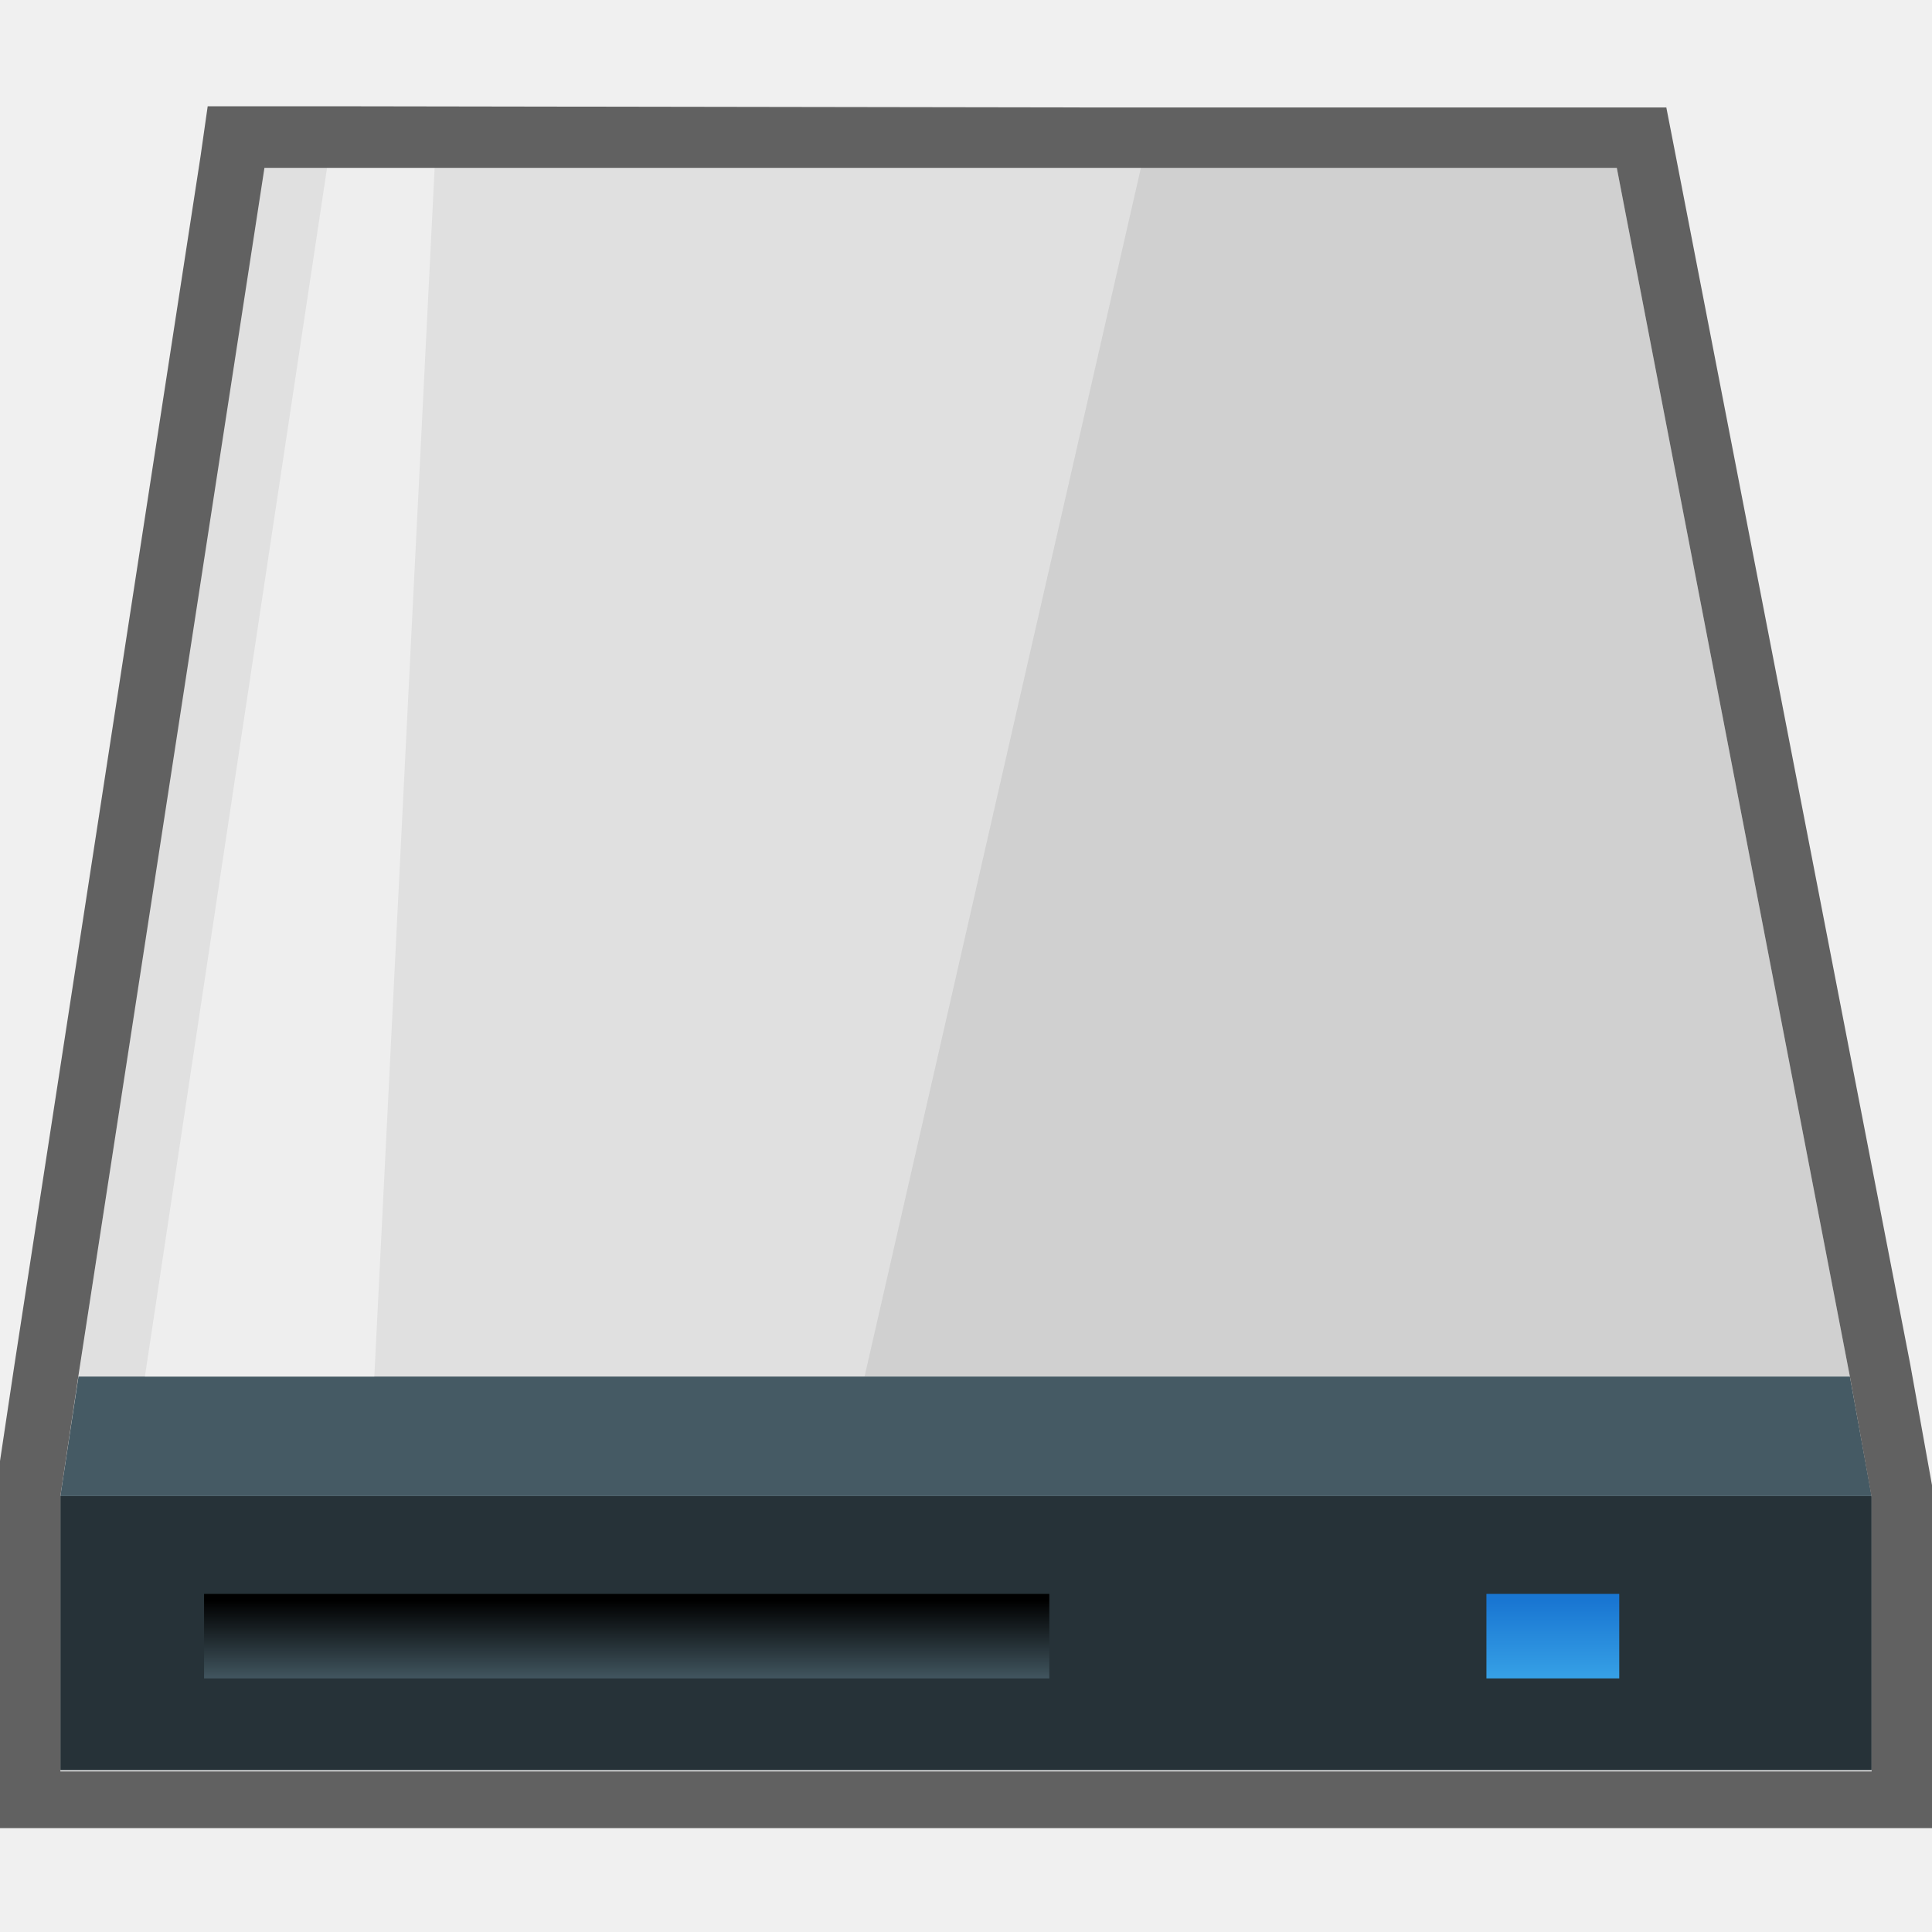
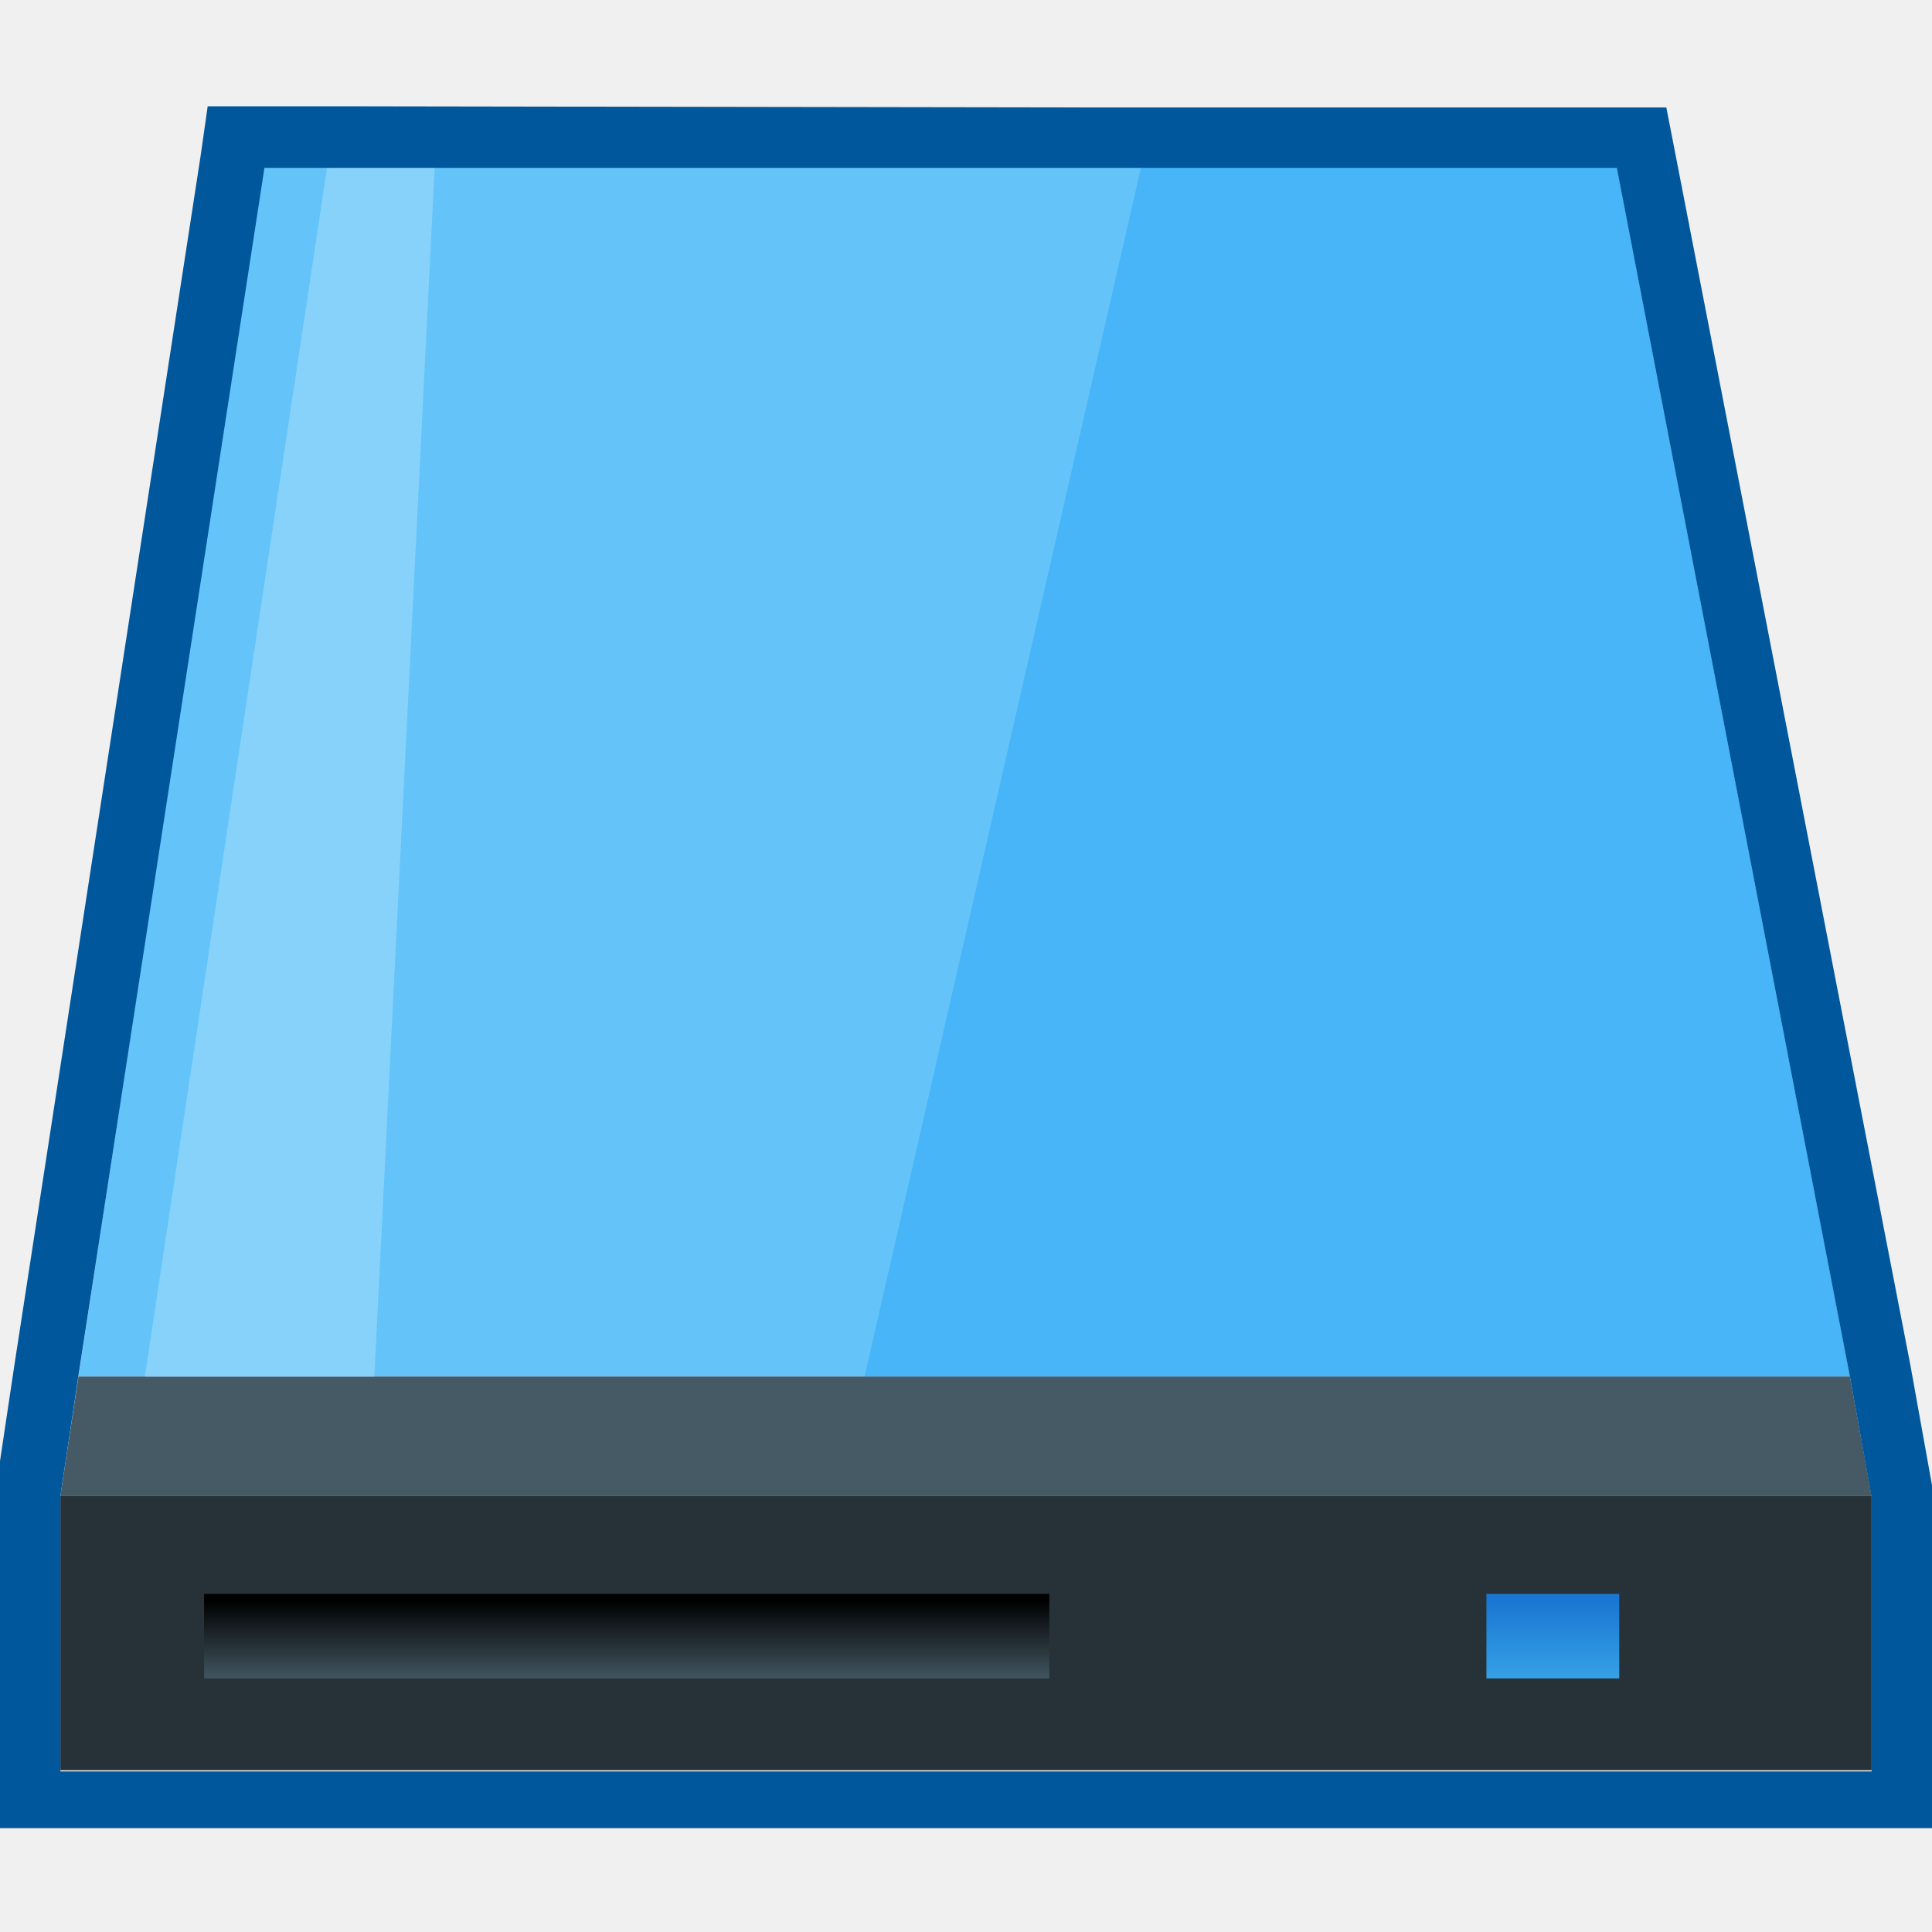
<svg xmlns="http://www.w3.org/2000/svg" version="1.1" id="图层_1" x="0px" y="0px" viewBox="0 0 16 16" style="enable-background:new 0 0 16 16;" xml:space="preserve">
  <g id="开始菜单应用图标">
-     <g id="硬盘">
+     <g id="备份硬盘">
      <g id="_16">
        <g id="g4">
          <g id="g6">
            <path id="path10" style="fill:#263238;" d="M0.5,12.39v2.27h15v-2.27H0.5z" />
-             <polygon style="fill:#E0E0E0;" points="15.32,11.4 13.38,1.34 2.18,1.38 0.65,11.4      " />
-             <polygon style="opacity:0.25;fill:#9E9E9E;enable-background:new    ;" points="15.32,11.4 13.38,1.34 9.46,1.34 7.16,11.4             " />
+             <polygon style="fill:#64C4F9;" points="15.32,11.4 13.38,1.34 2.18,1.38 0.65,11.4      " />
+             <polygon style="fill:#47B5F8;" points="15.32,11.4 13.38,1.34 9.46,1.34 7.16,11.4      " />
            <polygon style="fill:#455A64;" points="0.65,11.4 0.5,12.39 15.5,12.39 15.32,11.4      " />
-             <polygon style="opacity:0.45;fill:#FFFFFF;enable-background:new    ;" points="3.1,11.4 3.6,1.38 2.71,1.38 1.2,11.4      " />
+             <polygon style="fill:#87D2FB;" points="3.1,11.4 3.6,1.38 2.71,1.38 1.2,11.4      " />
          </g>
          <g id="g12">
            <linearGradient id="path14_1_" gradientUnits="userSpaceOnUse" x1="-2180.76" y1="3822.22" x2="-2180.76" y2="3821.54" gradientTransform="matrix(1 0 0 1 2185.95 -3808.31)">
              <stop offset="0" style="stop-color:#455A64" />
              <stop offset="0.21" style="stop-color:#36474F" />
              <stop offset="1" style="stop-color:#000000" />
            </linearGradient>
            <path id="path14" style="fill:url(#path14_1_);" d="M8.69,13.9h-7v-0.7h7V13.9z" />
            <linearGradient id="path16_1_" gradientUnits="userSpaceOnUse" x1="-2173.09" y1="3822.22" x2="-2173.09" y2="3821.54" gradientTransform="matrix(1 0 0 1 2185.95 -3808.31)">
              <stop offset="0" style="stop-color:#38A3E7" />
              <stop offset="1" style="stop-color:#1976D2" />
            </linearGradient>
            <path id="path16" style="fill:url(#path16_1_);" d="M12.31,13.9h1.1v-0.7h-1.1V13.9z" />
          </g>
-           <path style="fill:#616161;" d="M13.38,1.34l1.94,10.06l0.18,1v2.27h-15v-2.28l0.15-1l1.54-10h0.54h6.74h3.92 M13.8,0.89H9.06      L2.72,0.88h-1L1.66,1.3l-1.54,10l-0.15,1v2.84H16V12.3l-0.18-1L13.87,1.25l-0.08-0.41L13.8,0.89z" />
+           <path style="fill:#01579B;" d="M13.38,1.34l1.94,10.06l0.18,1v2.27h-15v-2.28l0.15-1l1.54-10h0.54h6.74h3.92 M13.8,0.89H9.06      L2.72,0.88h-1L1.66,1.3l-1.54,10l-0.15,1v2.84H16V12.3l-0.18-1L13.87,1.25l-0.08-0.41L13.8,0.89z" />
        </g>
      </g>
    </g>
  </g>
</svg>
